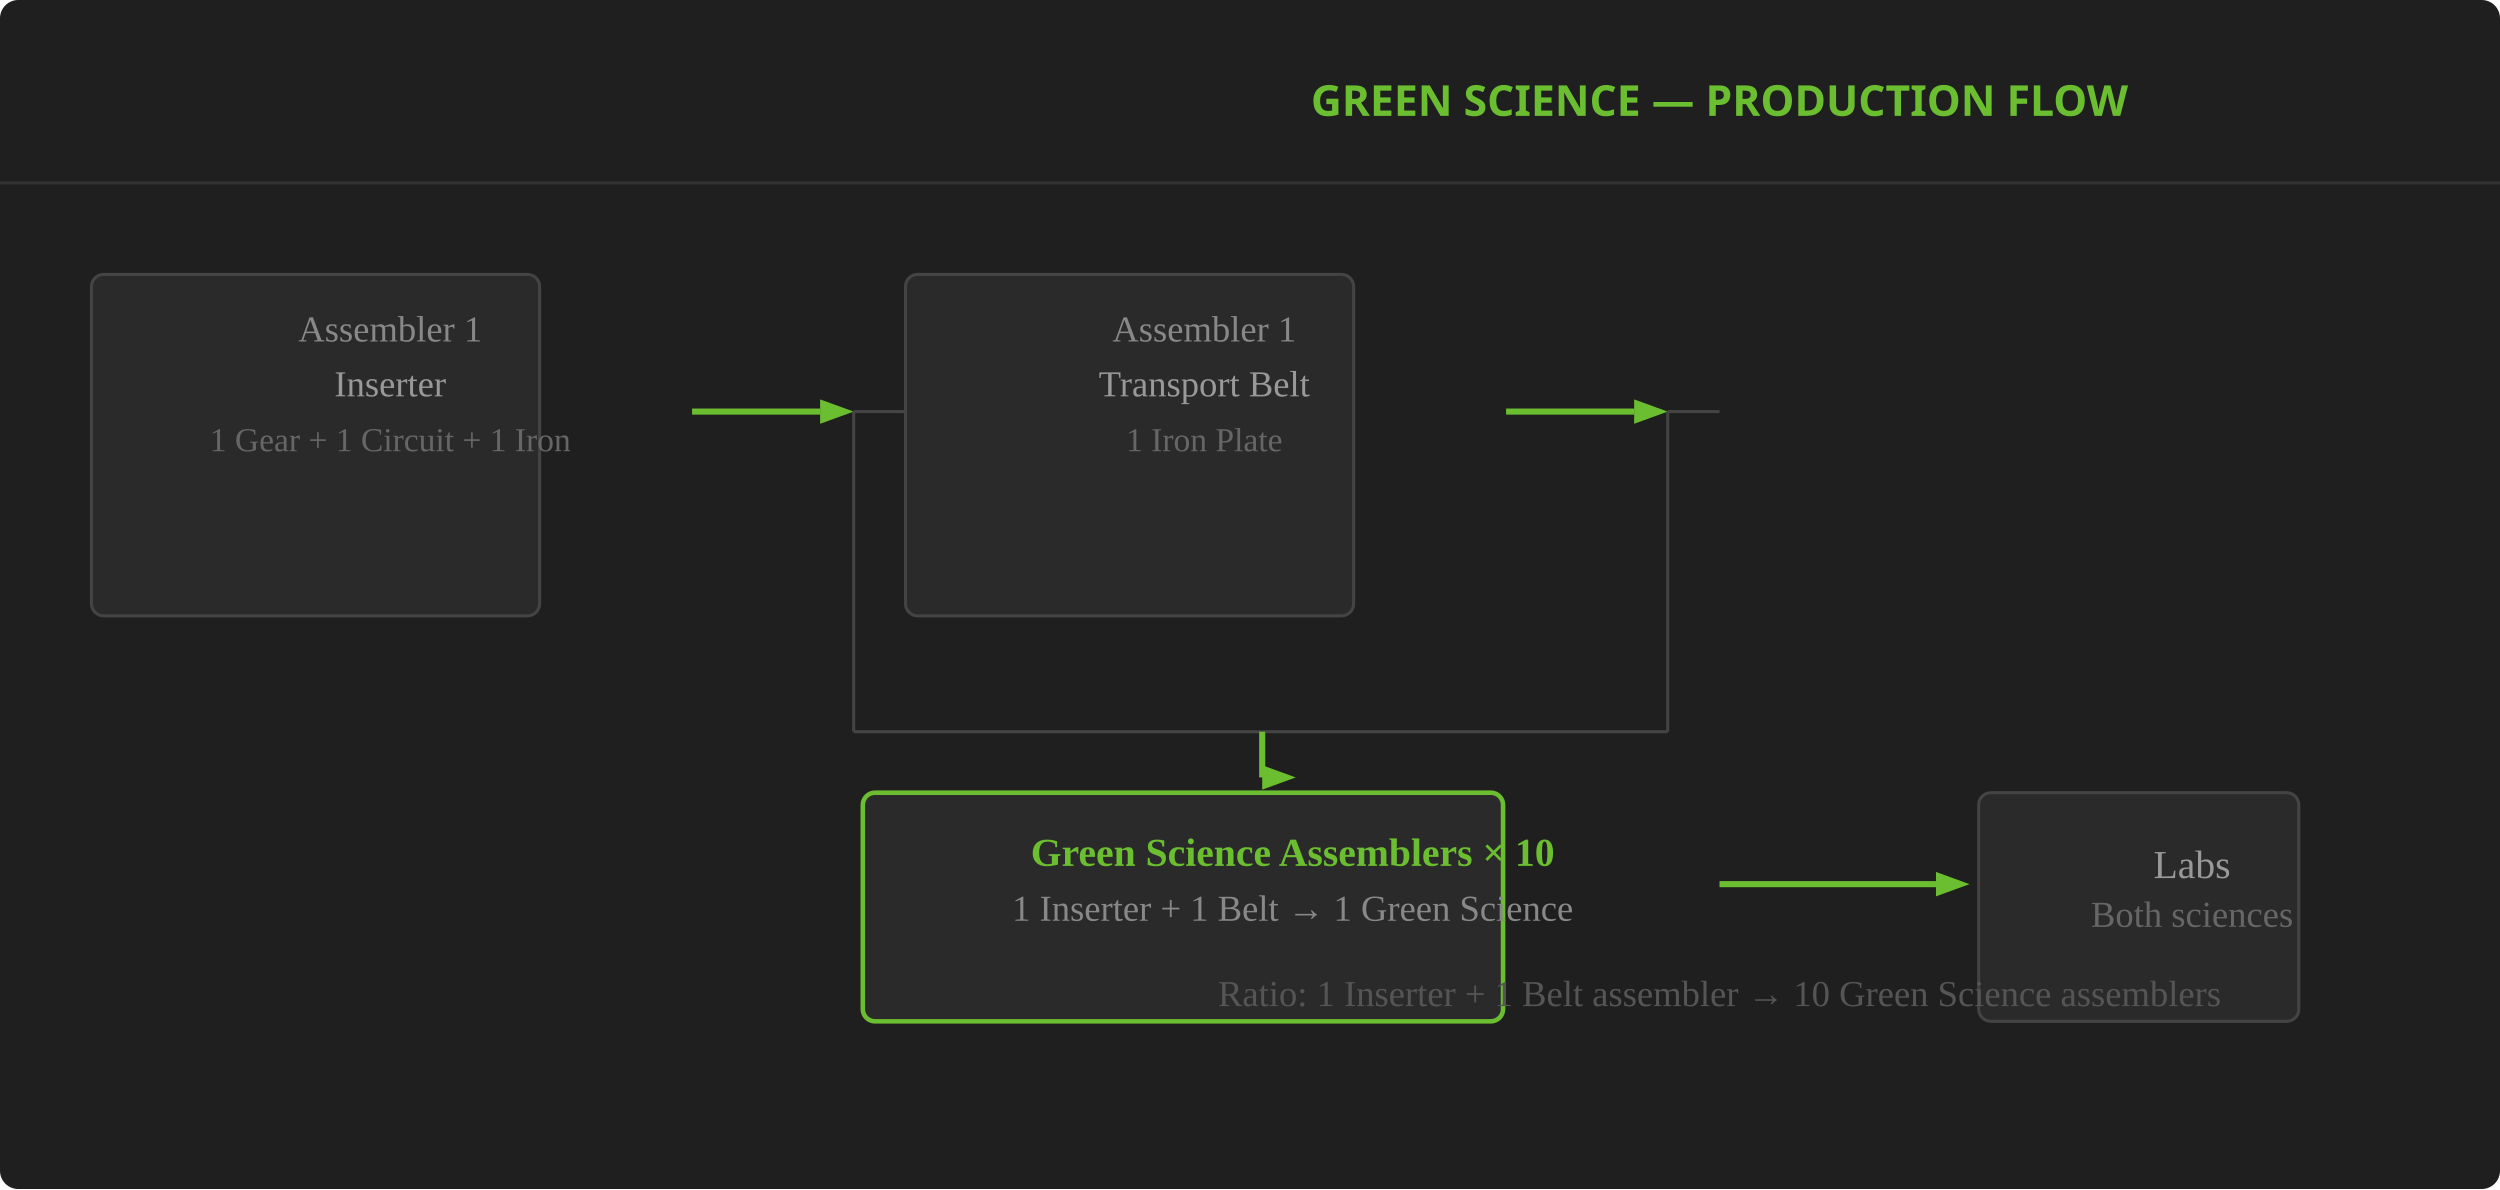
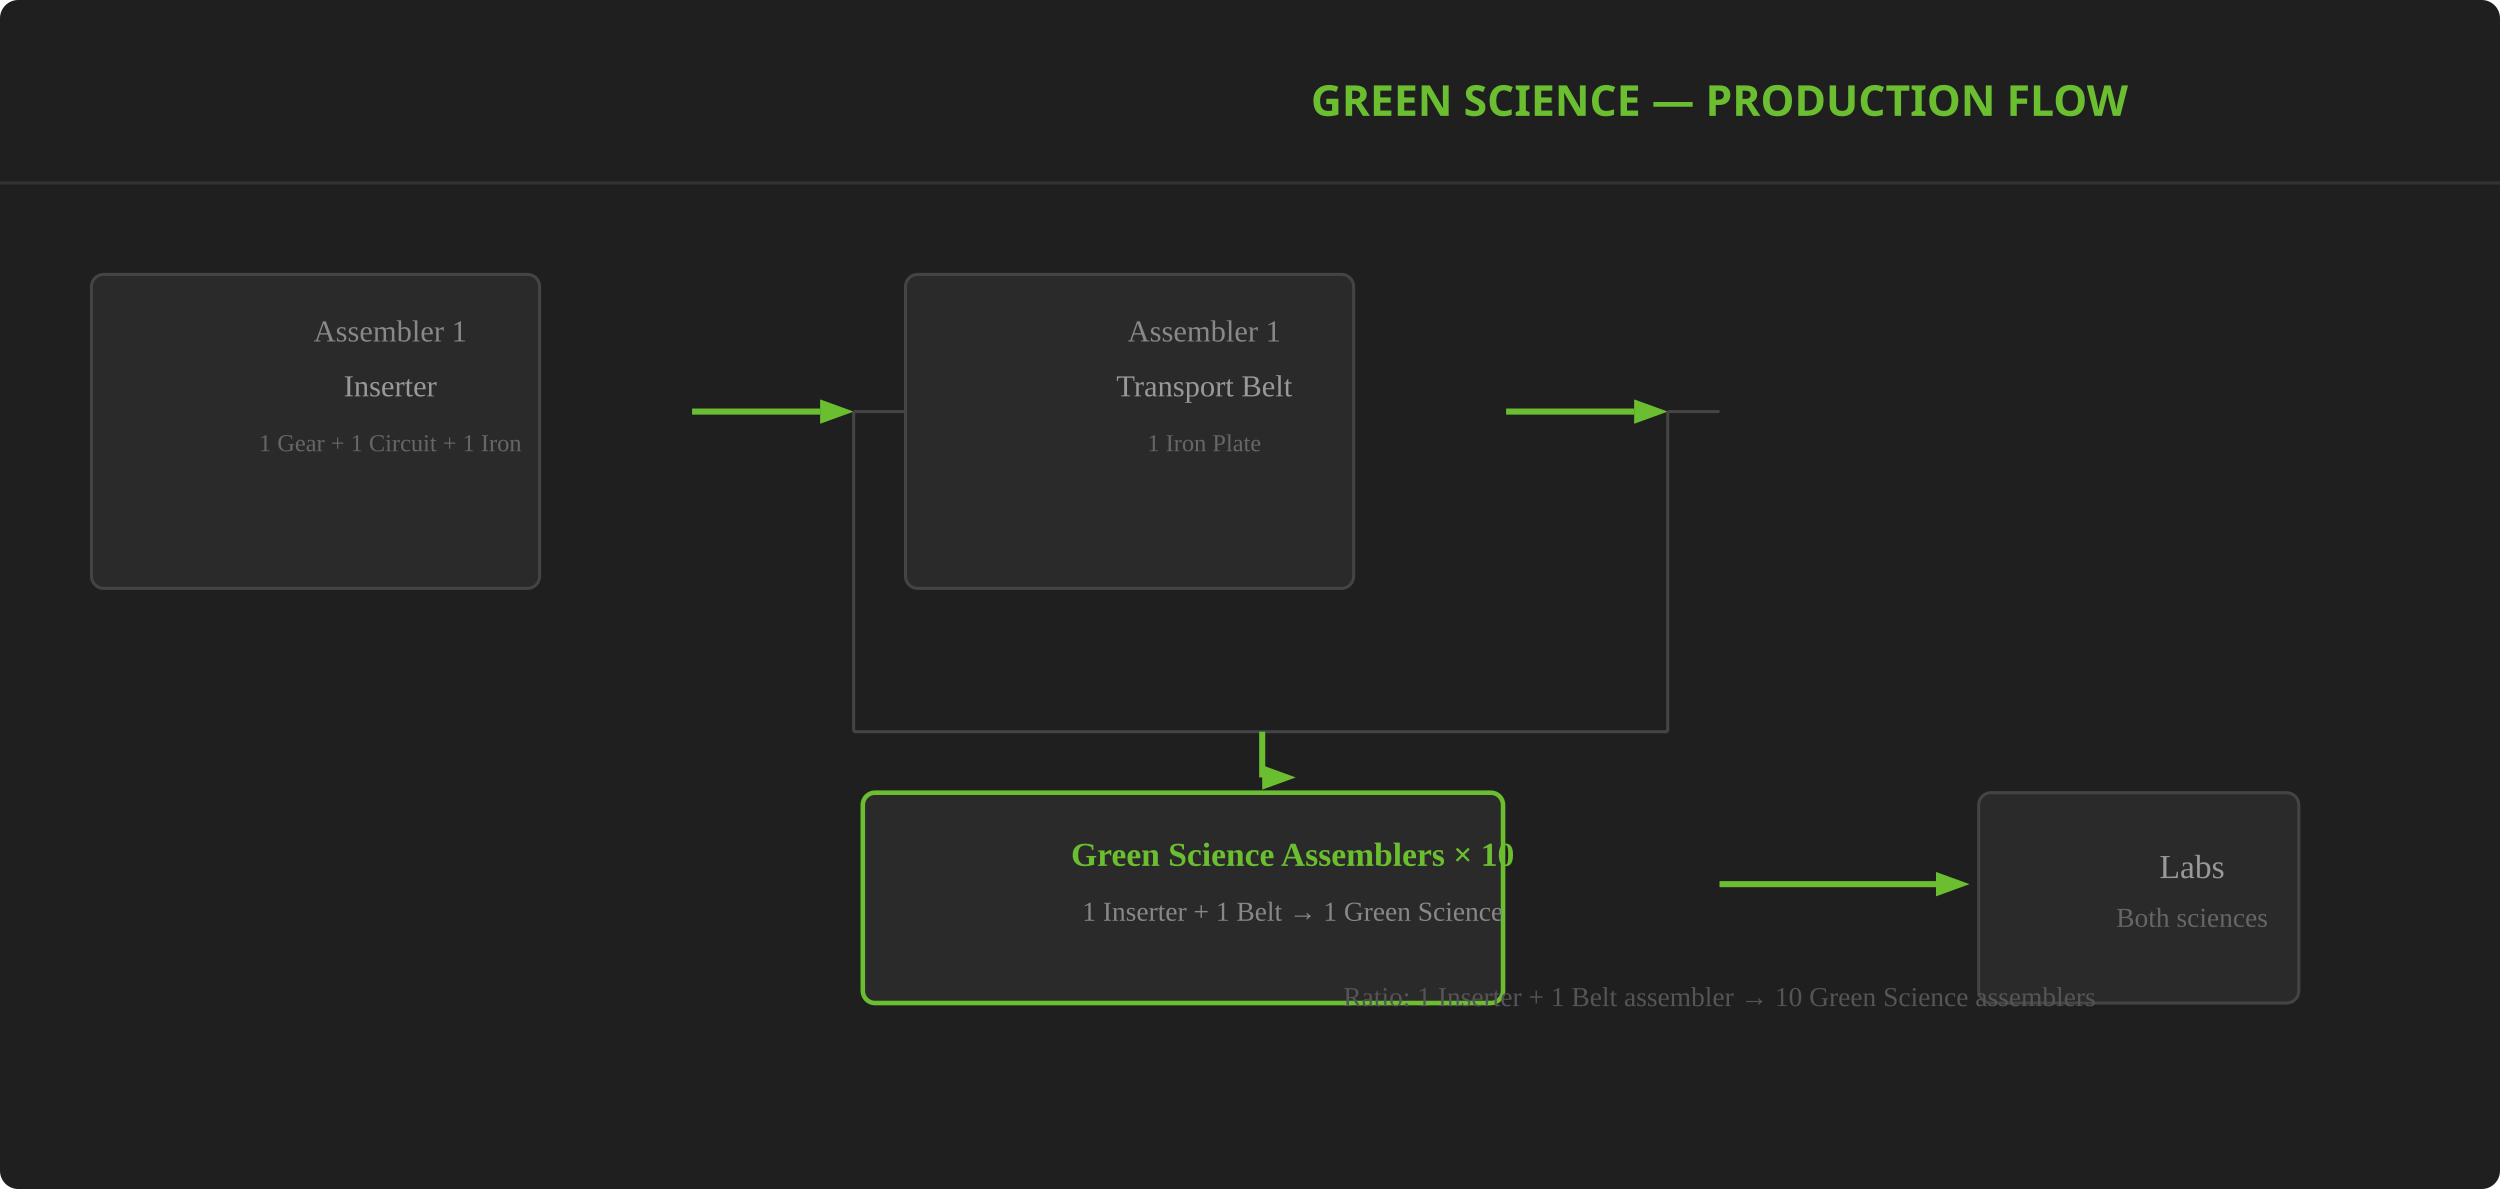
<svg xmlns="http://www.w3.org/2000/svg" viewBox="0 0 820 390" width="820" height="390">
  <defs>
    <filter id="g">
      <feGaussianBlur stdDeviation="2" result="b" />
      <feMerge>
        <feMergeNode in="b" />
        <feMergeNode in="SourceGraphic" />
      </feMerge>
    </filter>
  </defs>
  <rect width="820" height="390" fill="#1f1f1f" rx="6" />
  <line x1="0" y1="60" x2="820" y2="60" stroke="#333" stroke-width="1" />
  <text x="564" y="38" text-anchor="middle" font-family="Orbitron,sans-serif" font-size="14" font-weight="900" fill="#6abe30">GREEN SCIENCE — PRODUCTION FLOW</text>
-   <rect x="30" y="90" width="147" height="112" rx="4" fill="#2a2a2a" stroke="#444" />
-   <text x="128" y="112" text-anchor="middle" font-size="12" fill="#888">Assembler 1</text>
-   <text x="128" y="130" text-anchor="middle" font-size="12" fill="#999">Inserter</text>
-   <text x="128" y="148" text-anchor="middle" font-size="11" fill="#666">1 Gear + 1 Circuit + 1 Iron</text>
+   <rect x="30" y="90" width="147" height="103" rx="4" fill="#2a2a2a" stroke="#444" />
+   <text x="128" y="112" text-anchor="middle" font-size="10" fill="#888">Assembler 1</text>
+   <text x="128" y="130" text-anchor="middle" font-size="10" fill="#999">Inserter</text>
+   <text x="128" y="148" text-anchor="middle" font-size="8" fill="#666">1 Gear + 1 Circuit + 1 Iron</text>
  <line x1="227" y1="135" x2="269" y2="135" stroke="#6abe30" stroke-width="2" />
  <polygon points="269,131 280,135 269,139" fill="#6abe30" />
-   <rect x="297" y="90" width="147" height="112" rx="4" fill="#2a2a2a" stroke="#444" />
-   <text x="395" y="112" text-anchor="middle" font-size="12" fill="#888">Assembler 1</text>
-   <text x="395" y="130" text-anchor="middle" font-size="12" fill="#999">Transport Belt</text>
-   <text x="395" y="148" text-anchor="middle" font-size="11" fill="#666">1 Iron Plate</text>
+   <rect x="297" y="90" width="147" height="103" rx="4" fill="#2a2a2a" stroke="#444" />
+   <text x="395" y="112" text-anchor="middle" font-size="10" fill="#888">Assembler 1</text>
+   <text x="395" y="130" text-anchor="middle" font-size="10" fill="#999">Transport Belt</text>
+   <text x="395" y="148" text-anchor="middle" font-size="8" fill="#666">1 Iron Plate</text>
  <line x1="494" y1="135" x2="536" y2="135" stroke="#6abe30" stroke-width="2" />
  <polygon points="536,131 547,135 536,139" fill="#6abe30" />
  <line x1="280" y1="135" x2="297" y2="135" stroke="#444" />
  <line x1="280" y1="135" x2="280" y2="240" stroke="#444" />
  <line x1="547" y1="135" x2="564" y2="135" stroke="#444" />
  <line x1="547" y1="135" x2="547" y2="240" stroke="#444" />
  <line x1="280" y1="240" x2="547" y2="240" stroke="#444" />
  <line x1="414" y1="240" x2="414" y2="255" stroke="#6abe30" stroke-width="2" />
  <polygon points="414,251 425,255 414,259" fill="#6abe30" />
-   <rect x="283" y="260" width="210" height="75" rx="4" fill="#2a2a2a" stroke="#6abe30" stroke-width="1.5" />
-   <text x="424" y="284" text-anchor="middle" font-size="13" fill="#6abe30" font-weight="700">Green Science Assemblers × 10</text>
-   <text x="424" y="302" text-anchor="middle" font-size="12" fill="#888">1 Inserter + 1 Belt → 1 Green Science</text>
+   <rect x="283" y="260" width="210" height="69" rx="4" fill="#2a2a2a" stroke="#6abe30" stroke-width="1.5" />
+   <text x="424" y="284" text-anchor="middle" font-size="11" fill="#6abe30" font-weight="700">Green Science Assemblers × 10</text>
+   <text x="424" y="302" text-anchor="middle" font-size="9" fill="#888">1 Inserter + 1 Belt → 1 Green Science</text>
  <line x1="564" y1="290" x2="635" y2="290" stroke="#6abe30" stroke-width="2" />
  <polygon points="635,286 646,290 635,294" fill="#6abe30" />
-   <rect x="649" y="260" width="105" height="75" rx="4" fill="#2a2a2a" stroke="#444" />
-   <text x="719" y="288" text-anchor="middle" font-size="13" fill="#999">Labs</text>
-   <text x="719" y="304" text-anchor="middle" font-size="12" fill="#666">Both sciences</text>
-   <text x="564" y="330" text-anchor="middle" font-size="12" fill="#555">Ratio: 1 Inserter + 1 Belt assembler → 10 Green Science assemblers</text>
+   <rect x="649" y="260" width="105" height="69" rx="4" fill="#2a2a2a" stroke="#444" />
+   <text x="719" y="288" text-anchor="middle" font-size="11" fill="#999">Labs</text>
+   <text x="719" y="304" text-anchor="middle" font-size="9" fill="#666">Both sciences</text>
+   <text x="564" y="330" text-anchor="middle" font-size="9" fill="#555">Ratio: 1 Inserter + 1 Belt assembler → 10 Green Science assemblers</text>
</svg>
